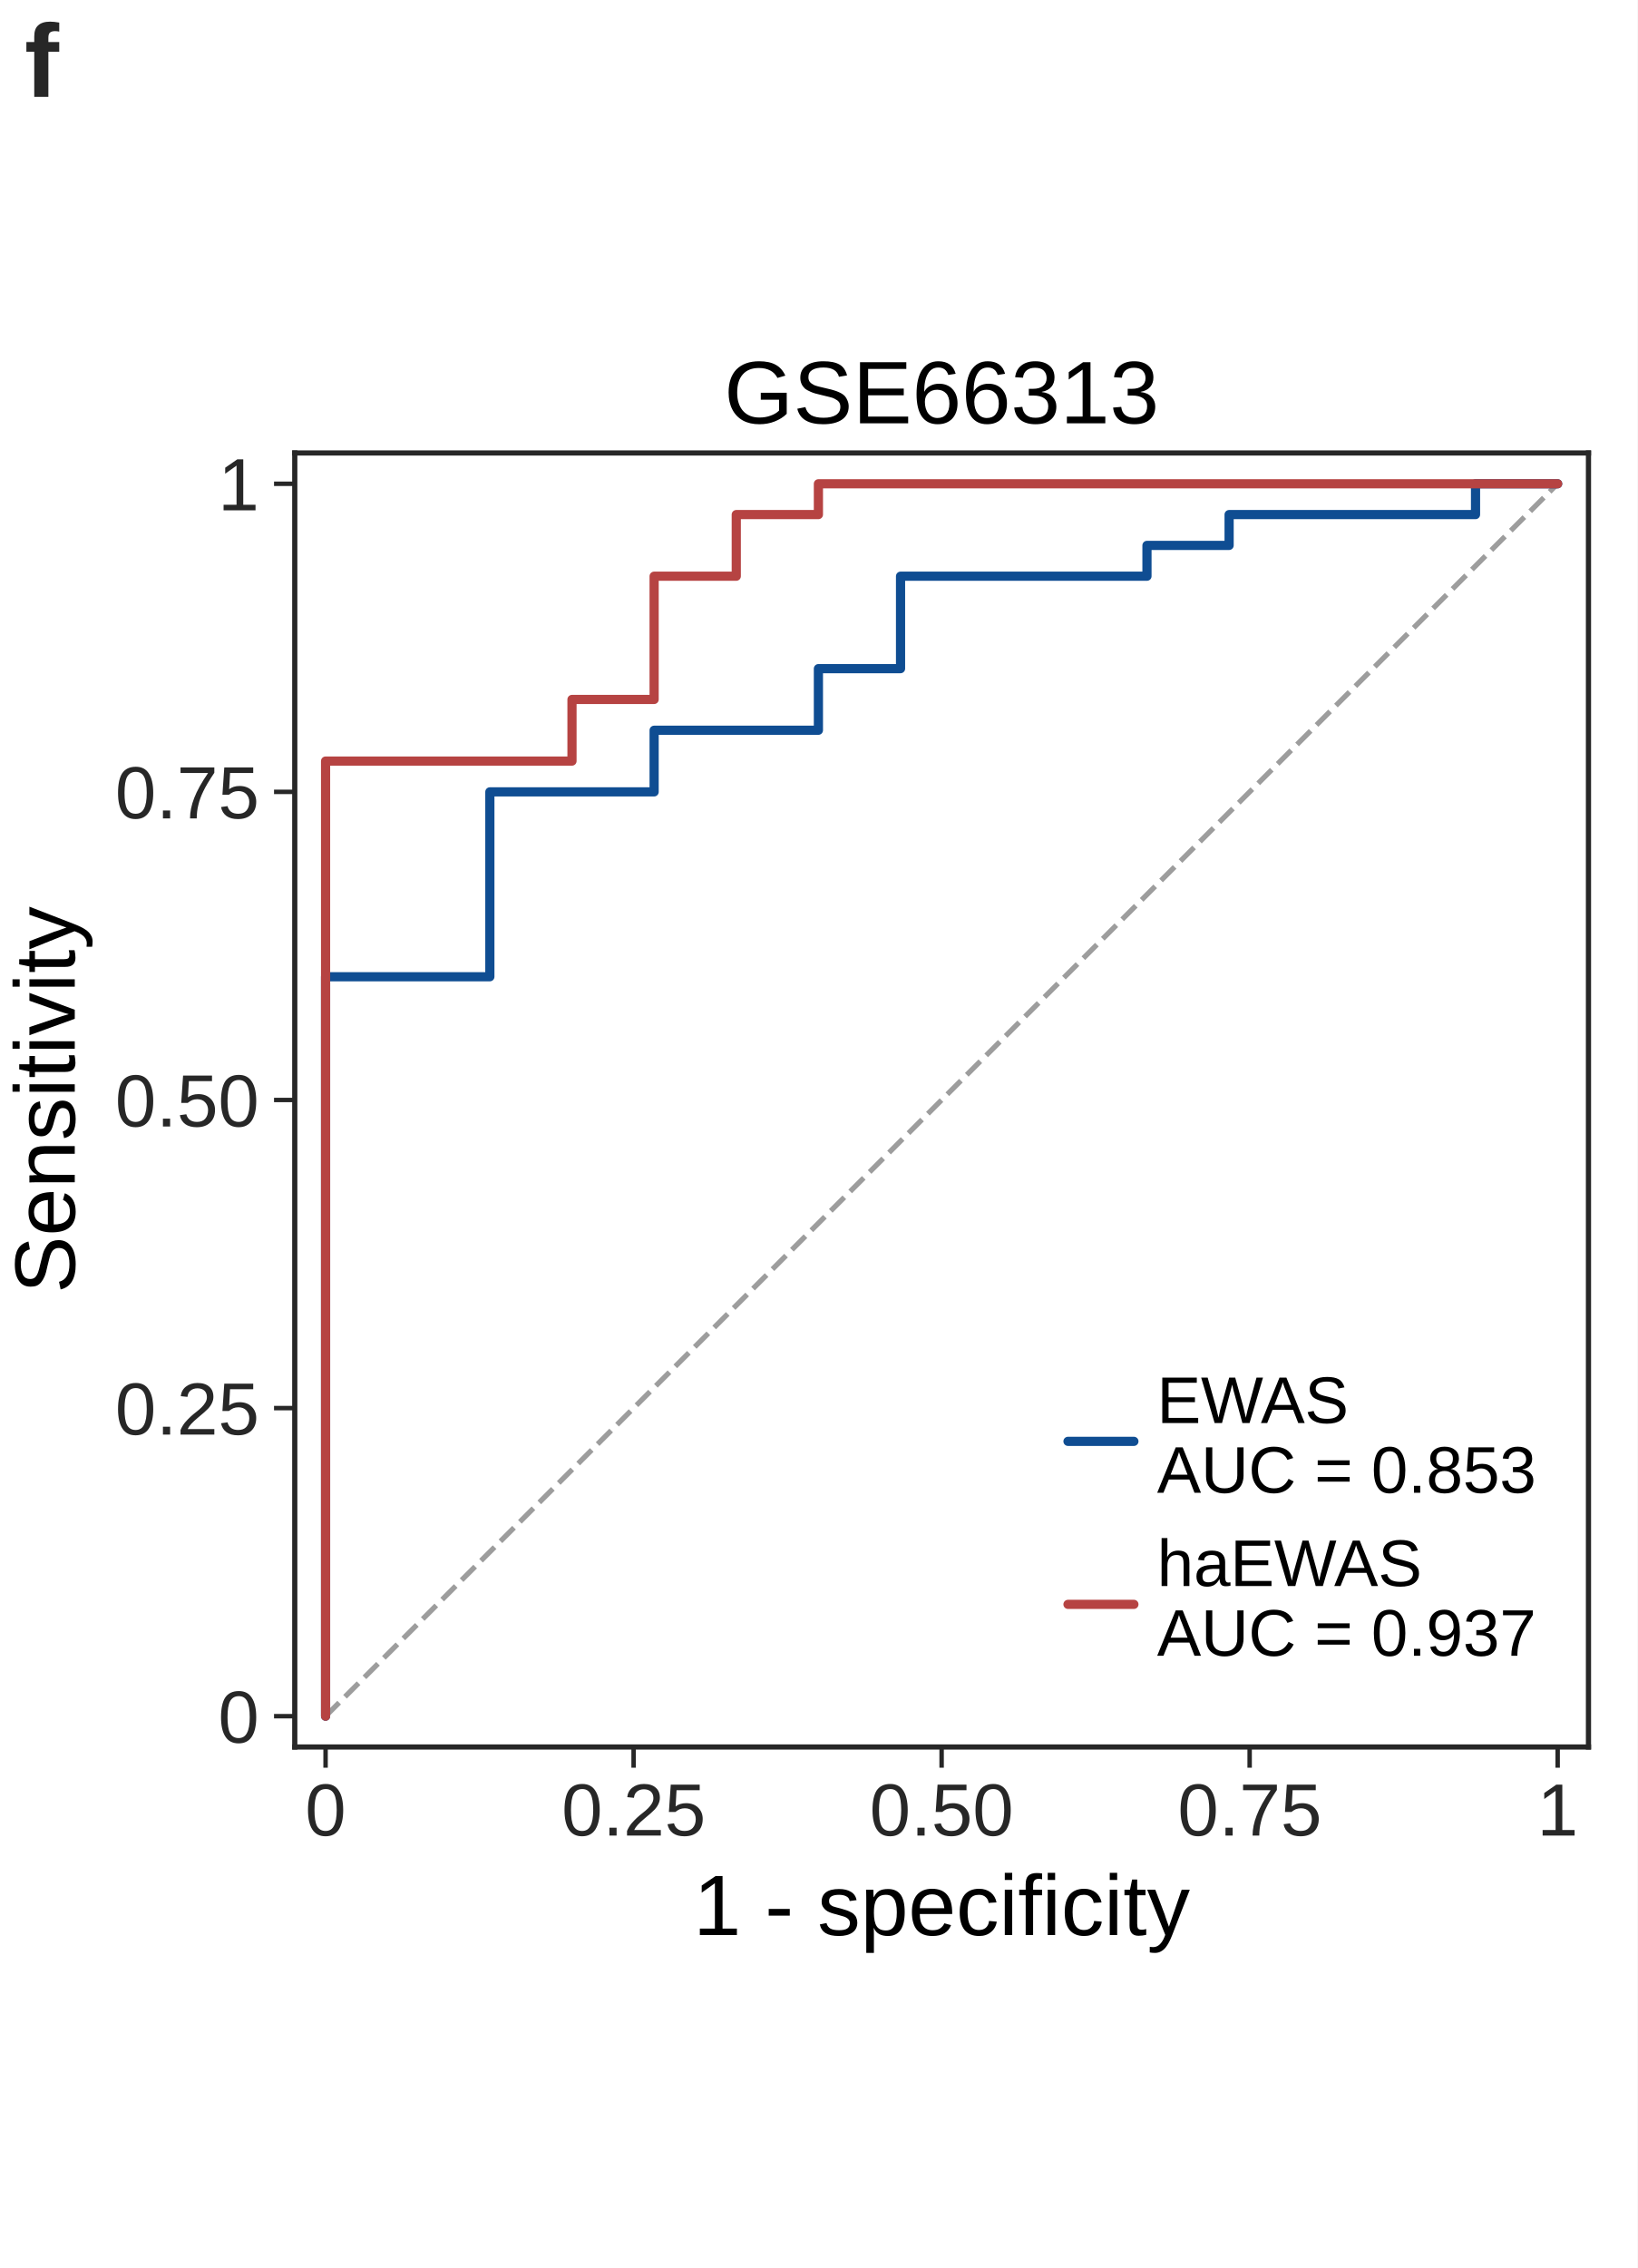
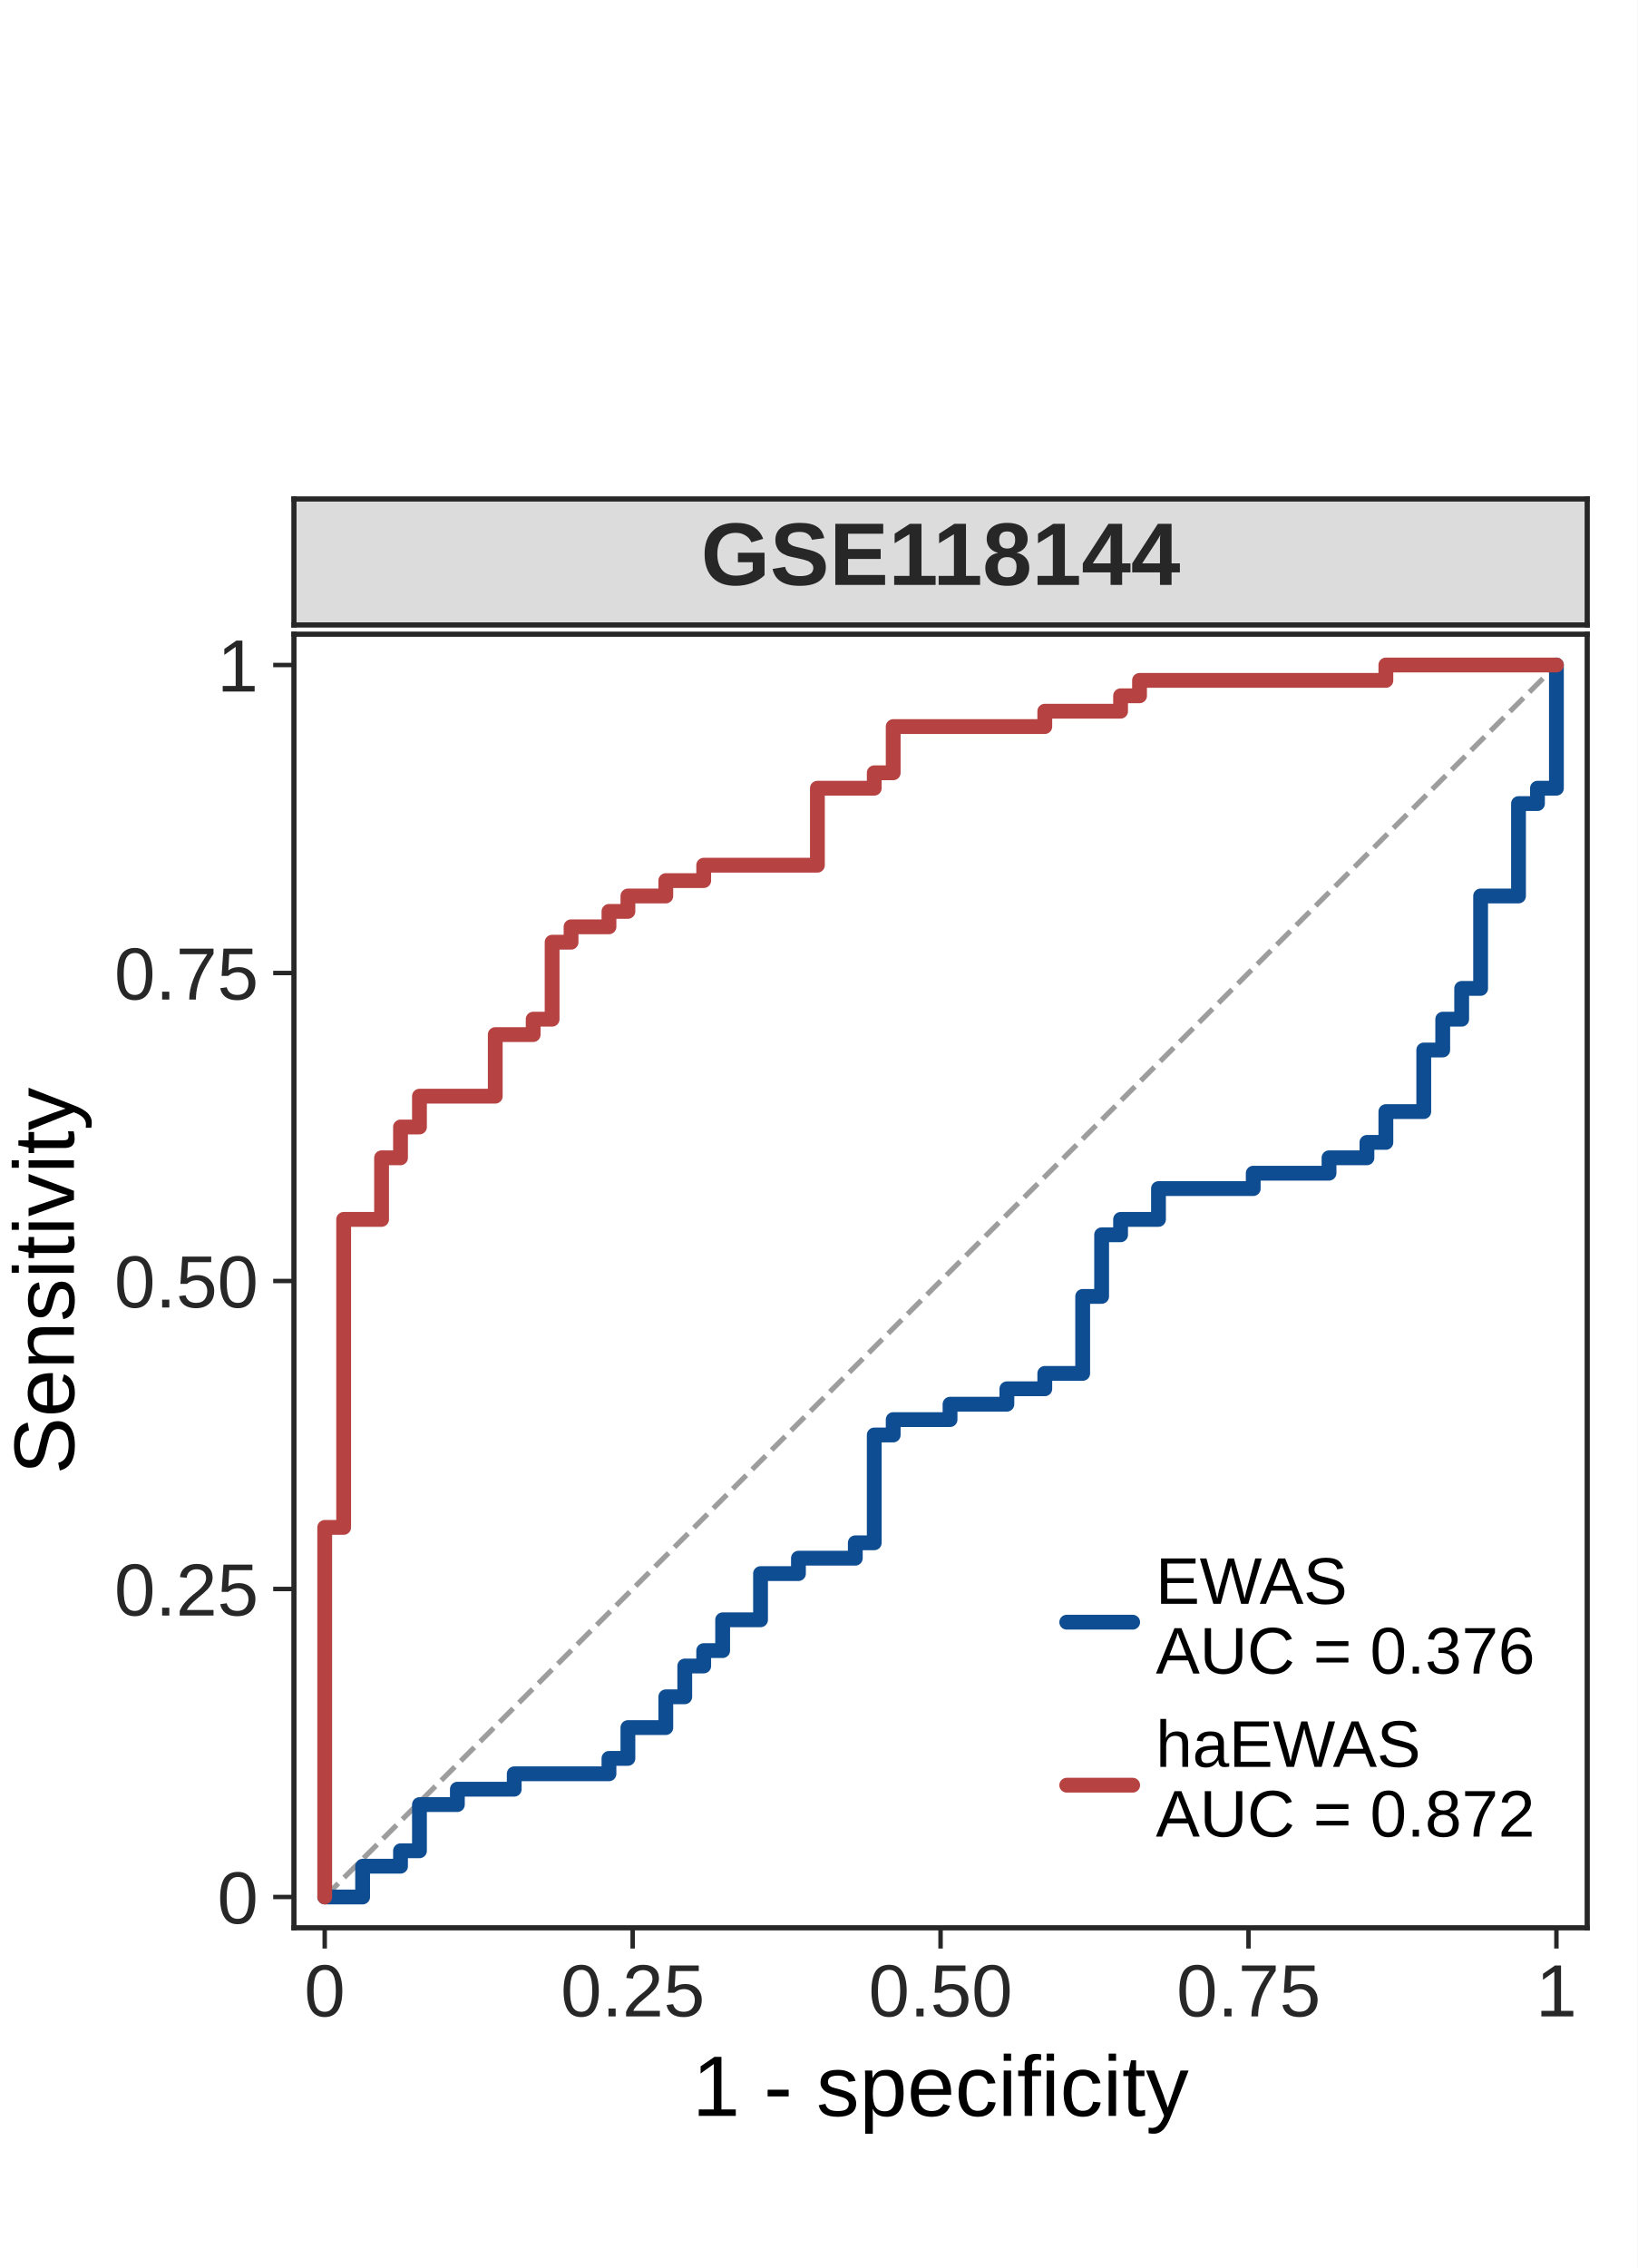
<svg xmlns="http://www.w3.org/2000/svg" xmlns:xlink="http://www.w3.org/1999/xlink" width="110.551pt" height="153.071pt" viewBox="0 0 110.551 153.071" version="1.1">
  <defs>
    <style type="text/css">*{stroke-linejoin: round; stroke-linecap: butt}</style>
  </defs>
  <g id="figure_1">
    <g id="patch_1">
      <path d="M 0 153.071  L 110.551 153.071  L 110.551 0  L 0 0  z " style="fill: #ffffff" />
    </g>
    <g id="axes_1">
      <g id="patch_2">
-         <path d="M 19.899 117.907  L 107.235 117.907  L 107.235 30.572  L 19.899 30.572  z " style="fill: #ffffff" />
+         <path d="M 19.843 130.11  L 107.15 130.11  L 107.15 42.803  L 19.843 42.803  z " style="fill: #ffffff" />
      </g>
      <g id="line2d_1">
-         <path d="M 21.979 115.828  L 105.155 32.651  " clip-path="url(#p2fca302b2e)" style="fill: none; stroke-dasharray: 1.295,0.56; stroke-dashoffset: 0; stroke: #9d9d9d; stroke-width: 0.35" />
+         <path d="M 21.921 128.031  L 105.071 44.882  " clip-path="url(#p42a38309f9)" style="fill: none; stroke-dasharray: 1.295,0.56; stroke-dashoffset: 0; stroke: #9d9d9d; stroke-width: 0.35" />
      </g>
      <g id="matplotlib.axis_1">
        <g id="xtick_1">
          <g id="line2d_2">
            <defs>
-               <path id="m816fa26177" d="M 0 0  L 0 1.4  " style="stroke: #272727; stroke-width: 0.3" />
+               <path id="mada725f6b4" d="M 0 0  L 0 1.4  " style="stroke: #272727; stroke-width: 0.3" />
            </defs>
            <g>
-               <use xlink:href="#m816fa26177" x="21.979" y="117.907" style="fill: #272727; stroke: #272727; stroke-width: 0.3" />
+               <use xlink:href="#mada725f6b4" x="21.921" y="130.11" style="fill: #272727; stroke: #272727; stroke-width: 0.3" />
            </g>
          </g>
          <g id="text_1">
-             <text style="fill: #272727; font: 5px 'Arial', 'Helvetica', 'DejaVu Sans', 'Liberation Sans', sans-serif; text-anchor: middle" x="21.979" y="123.886" transform="rotate(-0 21.97863 123.886)">0</text>
+             <text style="fill: #272727; font: 5px 'Arial', 'Helvetica', 'DejaVu Sans', 'Liberation Sans', sans-serif; text-anchor: middle" x="21.921" y="136.089" transform="rotate(-0 21.92126 136.0891)">0</text>
          </g>
        </g>
        <g id="xtick_2">
          <g id="line2d_3">
            <g>
-               <use xlink:href="#m816fa26177" x="42.773" y="117.907" style="fill: #272727; stroke: #272727; stroke-width: 0.3" />
+               <use xlink:href="#mada725f6b4" x="42.709" y="130.11" style="fill: #272727; stroke: #272727; stroke-width: 0.3" />
            </g>
          </g>
          <g id="text_2">
-             <text style="fill: #272727; font: 5px 'Arial', 'Helvetica', 'DejaVu Sans', 'Liberation Sans', sans-serif; text-anchor: middle" x="42.773" y="123.886" transform="rotate(-0 42.77278 123.886)">0.25</text>
+             <text style="fill: #272727; font: 5px 'Arial', 'Helvetica', 'DejaVu Sans', 'Liberation Sans', sans-serif; text-anchor: middle" x="42.709" y="136.089" transform="rotate(-0 42.70866 136.0891)">0.25</text>
          </g>
        </g>
        <g id="xtick_3">
          <g id="line2d_4">
            <g>
-               <use xlink:href="#m816fa26177" x="63.567" y="117.907" style="fill: #272727; stroke: #272727; stroke-width: 0.3" />
+               <use xlink:href="#mada725f6b4" x="63.496" y="130.11" style="fill: #272727; stroke: #272727; stroke-width: 0.3" />
            </g>
          </g>
          <g id="text_3">
-             <text style="fill: #272727; font: 5px 'Arial', 'Helvetica', 'DejaVu Sans', 'Liberation Sans', sans-serif; text-anchor: middle" x="63.567" y="123.886" transform="rotate(-0 63.56693 123.886)">0.50</text>
+             <text style="fill: #272727; font: 5px 'Arial', 'Helvetica', 'DejaVu Sans', 'Liberation Sans', sans-serif; text-anchor: middle" x="63.496" y="136.089" transform="rotate(-0 63.49606 136.0891)">0.50</text>
          </g>
        </g>
        <g id="xtick_4">
          <g id="line2d_5">
            <g>
-               <use xlink:href="#m816fa26177" x="84.361" y="117.907" style="fill: #272727; stroke: #272727; stroke-width: 0.3" />
+               <use xlink:href="#mada725f6b4" x="84.283" y="130.11" style="fill: #272727; stroke: #272727; stroke-width: 0.3" />
            </g>
          </g>
          <g id="text_4">
-             <text style="fill: #272727; font: 5px 'Arial', 'Helvetica', 'DejaVu Sans', 'Liberation Sans', sans-serif; text-anchor: middle" x="84.361" y="123.886" transform="rotate(-0 84.36108 123.886)">0.75</text>
+             <text style="fill: #272727; font: 5px 'Arial', 'Helvetica', 'DejaVu Sans', 'Liberation Sans', sans-serif; text-anchor: middle" x="84.283" y="136.089" transform="rotate(-0 84.28347 136.0891)">0.75</text>
          </g>
        </g>
        <g id="xtick_5">
          <g id="line2d_6">
            <g>
-               <use xlink:href="#m816fa26177" x="105.155" y="117.907" style="fill: #272727; stroke: #272727; stroke-width: 0.3" />
+               <use xlink:href="#mada725f6b4" x="105.071" y="130.11" style="fill: #272727; stroke: #272727; stroke-width: 0.3" />
            </g>
          </g>
          <g id="text_5">
-             <text style="fill: #272727; font: 5px 'Arial', 'Helvetica', 'DejaVu Sans', 'Liberation Sans', sans-serif; text-anchor: middle" x="105.155" y="123.886" transform="rotate(-0 105.1552 123.886)">1</text>
+             <text style="fill: #272727; font: 5px 'Arial', 'Helvetica', 'DejaVu Sans', 'Liberation Sans', sans-serif; text-anchor: middle" x="105.071" y="136.089" transform="rotate(-0 105.0709 136.0891)">1</text>
          </g>
        </g>
        <g id="text_6">
-           <text style="font: 5.8px 'Arial', 'Helvetica', 'DejaVu Sans', 'Liberation Sans', sans-serif; text-anchor: middle" x="63.567" y="130.602" transform="rotate(-0 63.56693 130.602)">1 - specificity</text>
+           <text style="font: 5.8px 'Arial', 'Helvetica', 'DejaVu Sans', 'Liberation Sans', sans-serif; text-anchor: middle" x="63.496" y="142.805" transform="rotate(-0 63.49606 142.8051)">1 - specificity</text>
        </g>
      </g>
      <g id="matplotlib.axis_2">
        <g id="ytick_1">
          <g id="line2d_7">
            <defs>
-               <path id="mffa2138c58" d="M 0 0  L -1.4 0  " style="stroke: #272727; stroke-width: 0.3" />
+               <path id="m7add7f3718" d="M 0 0  L -1.4 0  " style="stroke: #272727; stroke-width: 0.3" />
            </defs>
            <g>
-               <use xlink:href="#mffa2138c58" x="19.899" y="115.828" style="fill: #272727; stroke: #272727; stroke-width: 0.3" />
+               <use xlink:href="#m7add7f3718" x="19.843" y="128.031" style="fill: #272727; stroke: #272727; stroke-width: 0.3" />
            </g>
          </g>
          <g id="text_7">
-             <text style="fill: #272727; font: 5px 'Arial', 'Helvetica', 'DejaVu Sans', 'Liberation Sans', sans-serif; text-anchor: end" x="17.499" y="117.617" transform="rotate(-0 17.49921 117.6171)">0</text>
+             <text style="fill: #272727; font: 5px 'Arial', 'Helvetica', 'DejaVu Sans', 'Liberation Sans', sans-serif; text-anchor: end" x="17.443" y="129.821" transform="rotate(-0 17.44252 129.8209)">0</text>
          </g>
        </g>
        <g id="ytick_2">
          <g id="line2d_8">
            <g>
-               <use xlink:href="#mffa2138c58" x="19.899" y="95.034" style="fill: #272727; stroke: #272727; stroke-width: 0.3" />
+               <use xlink:href="#m7add7f3718" x="19.843" y="107.244" style="fill: #272727; stroke: #272727; stroke-width: 0.3" />
            </g>
          </g>
          <g id="text_8">
-             <text style="fill: #272727; font: 5px 'Arial', 'Helvetica', 'DejaVu Sans', 'Liberation Sans', sans-serif; text-anchor: end" x="17.499" y="96.823" transform="rotate(-0 17.49921 96.82297)">0.25</text>
+             <text style="fill: #272727; font: 5px 'Arial', 'Helvetica', 'DejaVu Sans', 'Liberation Sans', sans-serif; text-anchor: end" x="17.443" y="109.034" transform="rotate(-0 17.44252 109.0335)">0.25</text>
          </g>
        </g>
        <g id="ytick_3">
          <g id="line2d_9">
            <g>
-               <use xlink:href="#mffa2138c58" x="19.899" y="74.239" style="fill: #272727; stroke: #272727; stroke-width: 0.3" />
+               <use xlink:href="#m7add7f3718" x="19.843" y="86.457" style="fill: #272727; stroke: #272727; stroke-width: 0.3" />
            </g>
          </g>
          <g id="text_9">
-             <text style="fill: #272727; font: 5px 'Arial', 'Helvetica', 'DejaVu Sans', 'Liberation Sans', sans-serif; text-anchor: end" x="17.499" y="76.029" transform="rotate(-0 17.49921 76.02882)">0.50</text>
+             <text style="fill: #272727; font: 5px 'Arial', 'Helvetica', 'DejaVu Sans', 'Liberation Sans', sans-serif; text-anchor: end" x="17.443" y="88.246" transform="rotate(-0 17.44252 88.24615)">0.50</text>
          </g>
        </g>
        <g id="ytick_4">
          <g id="line2d_10">
            <g>
-               <use xlink:href="#mffa2138c58" x="19.899" y="53.445" style="fill: #272727; stroke: #272727; stroke-width: 0.3" />
+               <use xlink:href="#m7add7f3718" x="19.843" y="65.669" style="fill: #272727; stroke: #272727; stroke-width: 0.3" />
            </g>
          </g>
          <g id="text_10">
-             <text style="fill: #272727; font: 5px 'Arial', 'Helvetica', 'DejaVu Sans', 'Liberation Sans', sans-serif; text-anchor: end" x="17.499" y="55.235" transform="rotate(-0 17.49921 55.23467)">0.75</text>
+             <text style="fill: #272727; font: 5px 'Arial', 'Helvetica', 'DejaVu Sans', 'Liberation Sans', sans-serif; text-anchor: end" x="17.443" y="67.459" transform="rotate(-0 17.44252 67.45874)">0.75</text>
          </g>
        </g>
        <g id="ytick_5">
          <g id="line2d_11">
            <g>
-               <use xlink:href="#mffa2138c58" x="19.899" y="32.651" style="fill: #272727; stroke: #272727; stroke-width: 0.3" />
+               <use xlink:href="#m7add7f3718" x="19.843" y="44.882" style="fill: #272727; stroke: #272727; stroke-width: 0.3" />
            </g>
          </g>
          <g id="text_11">
-             <text style="fill: #272727; font: 5px 'Arial', 'Helvetica', 'DejaVu Sans', 'Liberation Sans', sans-serif; text-anchor: end" x="17.499" y="34.441" transform="rotate(-0 17.49921 34.44052)">1</text>
+             <text style="fill: #272727; font: 5px 'Arial', 'Helvetica', 'DejaVu Sans', 'Liberation Sans', sans-serif; text-anchor: end" x="17.443" y="46.671" transform="rotate(-0 17.44252 46.67134)">1</text>
          </g>
        </g>
        <g id="text_12">
-           <text style="font: 5.8px 'Arial', 'Helvetica', 'DejaVu Sans', 'Liberation Sans', sans-serif; text-anchor: middle" x="5.048" y="74.239" transform="rotate(-90 5.048025 74.23937)">Sensitivity</text>
+           <text style="font: 5.8px 'Arial', 'Helvetica', 'DejaVu Sans', 'Liberation Sans', sans-serif; text-anchor: middle" x="4.991" y="86.457" transform="rotate(-90 4.991332 86.45669)">Sensitivity</text>
        </g>
      </g>
      <g id="line2d_12">
-         <path d="M 21.979 115.828  L 21.979 113.748  L 21.979 111.669  L 21.979 109.589  L 21.979 107.51  L 21.979 105.431  L 21.979 103.351  L 21.979 101.272  L 21.979 99.192  L 21.979 97.113  L 21.979 95.034  L 21.979 92.954  L 21.979 90.875  L 21.979 88.795  L 21.979 86.716  L 21.979 84.636  L 21.979 82.557  L 21.979 80.478  L 21.979 78.398  L 21.979 76.319  L 21.979 74.239  L 21.979 72.16  L 21.979 70.081  L 21.979 68.001  L 21.979 65.922  L 27.524 65.922  L 33.069 65.922  L 33.069 63.842  L 33.069 61.763  L 33.069 59.683  L 33.069 57.604  L 33.069 55.525  L 33.069 53.445  L 38.614 53.445  L 44.159 53.445  L 44.159 51.366  L 44.159 49.286  L 49.704 49.286  L 55.249 49.286  L 55.249 47.207  L 55.249 45.128  L 60.794 45.128  L 60.794 43.048  L 60.794 40.969  L 60.794 38.889  L 66.339 38.889  L 71.885 38.889  L 77.43 38.889  L 77.43 36.81  L 82.975 36.81  L 82.975 34.73  L 88.52 34.73  L 94.065 34.73  L 99.61 34.73  L 99.61 32.651  L 105.155 32.651  L 105.155 32.651  " clip-path="url(#p2fca302b2e)" style="fill: none; stroke: #0f4d92; stroke-width: 0.62; stroke-linecap: round" />
+         <path d="M 21.921 128.031  L 23.2 128.031  L 24.48 128.031  L 24.48 125.953  L 27.038 125.953  L 27.038 124.913  L 28.317 124.913  L 28.317 121.795  L 30.876 121.795  L 30.876 120.756  L 34.714 120.756  L 34.714 119.717  L 41.11 119.717  L 41.11 118.677  L 42.389 118.677  L 42.389 116.598  L 44.947 116.598  L 44.947 114.52  L 46.227 114.52  L 46.227 112.441  L 47.506 112.441  L 47.506 111.402  L 48.785 111.402  L 48.785 109.323  L 51.343 109.323  L 51.343 106.205  L 53.902 106.205  L 53.902 105.165  L 57.74 105.165  L 57.74 104.126  L 59.019 104.126  L 59.019 96.85  L 60.298 96.85  L 60.298 95.811  L 64.136 95.811  L 64.136 94.772  L 67.973 94.772  L 67.973 93.732  L 70.532 93.732  L 70.532 92.693  L 73.09 92.693  L 73.09 87.496  L 74.369 87.496  L 74.369 83.339  L 75.649 83.339  L 75.649 82.299  L 78.207 82.299  L 78.207 80.22  L 84.603 80.22  L 84.603 79.181  L 89.72 79.181  L 89.72 78.142  L 92.279 78.142  L 92.279 77.102  L 93.558 77.102  L 93.558 75.024  L 96.116 75.024  L 96.116 70.866  L 97.396 70.866  L 97.396 68.787  L 98.675 68.787  L 98.675 66.709  L 99.954 66.709  L 99.954 60.472  L 102.512 60.472  L 102.512 54.236  L 103.792 54.236  L 103.792 53.197  L 105.071 53.197  L 105.071 44.882  " clip-path="url(#p42a38309f9)" style="fill: none; stroke: #0f4d92; stroke-linecap: round" />
      </g>
      <g id="line2d_13">
-         <path d="M 21.979 115.828  L 21.979 113.748  L 21.979 111.669  L 21.979 109.589  L 21.979 107.51  L 21.979 105.431  L 21.979 103.351  L 21.979 101.272  L 21.979 99.192  L 21.979 97.113  L 21.979 95.034  L 21.979 92.954  L 21.979 90.875  L 21.979 88.795  L 21.979 86.716  L 21.979 84.636  L 21.979 82.557  L 21.979 80.478  L 21.979 78.398  L 21.979 76.319  L 21.979 74.239  L 21.979 72.16  L 21.979 70.081  L 21.979 68.001  L 21.979 65.922  L 21.979 63.842  L 21.979 61.763  L 21.979 59.683  L 21.979 57.604  L 21.979 55.525  L 21.979 53.445  L 21.979 51.366  L 27.524 51.366  L 33.069 51.366  L 38.614 51.366  L 38.614 49.286  L 38.614 47.207  L 44.159 47.207  L 44.159 45.128  L 44.159 43.048  L 44.159 40.969  L 44.159 38.889  L 49.704 38.889  L 49.704 36.81  L 49.704 34.73  L 55.249 34.73  L 55.249 32.651  L 60.794 32.651  L 66.339 32.651  L 71.885 32.651  L 77.43 32.651  L 82.975 32.651  L 88.52 32.651  L 94.065 32.651  L 99.61 32.651  L 105.155 32.651  L 105.155 32.651  " clip-path="url(#p2fca302b2e)" style="fill: none; stroke: #b64342; stroke-width: 0.62; stroke-linecap: round" />
+         <path d="M 21.921 128.031  L 21.921 126.992  L 21.921 103.087  L 23.2 103.087  L 23.2 82.299  L 25.759 82.299  L 25.759 78.142  L 27.038 78.142  L 27.038 76.063  L 28.317 76.063  L 28.317 73.984  L 33.434 73.984  L 33.434 69.827  L 35.993 69.827  L 35.993 68.787  L 37.272 68.787  L 37.272 63.591  L 38.551 63.591  L 38.551 62.551  L 41.11 62.551  L 41.11 61.512  L 42.389 61.512  L 42.389 60.472  L 44.947 60.472  L 44.947 59.433  L 47.506 59.433  L 47.506 58.394  L 55.181 58.394  L 55.181 53.197  L 59.019 53.197  L 59.019 52.157  L 60.298 52.157  L 60.298 49.039  L 70.532 49.039  L 70.532 48  L 75.649 48  L 75.649 46.961  L 76.928 46.961  L 76.928 45.921  L 93.558 45.921  L 93.558 44.882  L 105.071 44.882  " clip-path="url(#p42a38309f9)" style="fill: none; stroke: #b64342; stroke-linecap: round" />
      </g>
      <g id="patch_3">
-         <path d="M 19.899 117.907  L 19.899 30.572  " style="fill: none; stroke: #272727; stroke-width: 0.35; stroke-linejoin: miter; stroke-linecap: square" />
+         <path d="M 19.843 130.11  L 19.843 42.803  " style="fill: none; stroke: #272727; stroke-width: 0.35; stroke-linejoin: miter; stroke-linecap: square" />
      </g>
      <g id="patch_4">
-         <path d="M 107.235 117.907  L 107.235 30.572  " style="fill: none; stroke: #272727; stroke-width: 0.35; stroke-linejoin: miter; stroke-linecap: square" />
+         <path d="M 107.15 130.11  L 107.15 42.803  " style="fill: none; stroke: #272727; stroke-width: 0.35; stroke-linejoin: miter; stroke-linecap: square" />
      </g>
      <g id="patch_5">
-         <path d="M 19.899 117.907  L 107.235 117.907  " style="fill: none; stroke: #272727; stroke-width: 0.35; stroke-linejoin: miter; stroke-linecap: square" />
+         <path d="M 19.843 130.11  L 107.15 130.11  " style="fill: none; stroke: #272727; stroke-width: 0.35; stroke-linejoin: miter; stroke-linecap: square" />
      </g>
      <g id="patch_6">
-         <path d="M 19.899 30.572  L 107.235 30.572  " style="fill: none; stroke: #272727; stroke-width: 0.35; stroke-linejoin: miter; stroke-linecap: square" />
-       </g>
-       <g id="text_13">
-         <text style="font: 6px 'Arial', 'Helvetica', 'DejaVu Sans', 'Liberation Sans', sans-serif; text-anchor: middle" x="63.567" y="28.572" transform="rotate(-0 63.56693 28.57165)">GSE66313</text>
+         <path d="M 19.843 42.803  L 107.15 42.803  " style="fill: none; stroke: #272727; stroke-width: 0.35; stroke-linejoin: miter; stroke-linecap: square" />
      </g>
      <g id="legend_1">
        <g id="line2d_14">
-           <path d="M 72.098 97.279  L 74.323 97.279  L 76.548 97.279  " style="fill: none; stroke: #0f4d92; stroke-width: 0.62; stroke-linecap: round" />
+           <path d="M 72.014 109.484  L 74.239 109.484  L 76.464 109.484  " style="fill: none; stroke: #0f4d92; stroke-linecap: round" />
+         </g>
+         <g id="text_13">
+           <text style="font: 4.45px 'Arial', 'Helvetica', 'DejaVu Sans', 'Liberation Sans', sans-serif" transform="translate(78.02136 108.2454)">EWAS</text>
+           <text style="font: 4.45px 'Arial', 'Helvetica', 'DejaVu Sans', 'Liberation Sans', sans-serif" transform="translate(78.02136 112.9521)">AUC = 0.376</text>
+         </g>
+         <g id="line2d_15">
+           <path d="M 72.014 120.485  L 74.239 120.485  L 76.464 120.485  " style="fill: none; stroke: #b64342; stroke-linecap: round" />
        </g>
        <g id="text_14">
-           <text style="font: 4.45px 'Arial', 'Helvetica', 'DejaVu Sans', 'Liberation Sans', sans-serif" transform="translate(78.10583 96.04115)">EWAS</text>
-           <text style="font: 4.45px 'Arial', 'Helvetica', 'DejaVu Sans', 'Liberation Sans', sans-serif" transform="translate(78.10583 100.7479)">AUC = 0.853</text>
-         </g>
-         <g id="line2d_15">
-           <path d="M 72.098 108.281  L 74.323 108.281  L 76.548 108.281  " style="fill: none; stroke: #b64342; stroke-width: 0.62; stroke-linecap: round" />
-         </g>
-         <g id="text_15">
-           <text style="font: 4.45px 'Arial', 'Helvetica', 'DejaVu Sans', 'Liberation Sans', sans-serif" transform="translate(78.10583 107.0425)">haEWAS</text>
-           <text style="font: 4.45px 'Arial', 'Helvetica', 'DejaVu Sans', 'Liberation Sans', sans-serif" transform="translate(78.10583 111.7492)">AUC = 0.937</text>
+           <text style="font: 4.45px 'Arial', 'Helvetica', 'DejaVu Sans', 'Liberation Sans', sans-serif" transform="translate(78.02136 119.2468)">haEWAS</text>
+           <text style="font: 4.45px 'Arial', 'Helvetica', 'DejaVu Sans', 'Liberation Sans', sans-serif" transform="translate(78.02136 123.9535)">AUC = 0.872</text>
        </g>
      </g>
    </g>
-     <g id="text_16">
-       <text style="fill: #272727; font: 700 7px 'Arial', 'Helvetica', 'DejaVu Sans', 'Liberation Sans', sans-serif; text-anchor: start" x="1.658" y="6.541" transform="rotate(-0 1.658268 6.541177)">f</text>
+     <g id="axes_2">
+       <g id="patch_7">
+         <path d="M 19.843 42.18  L 107.15 42.18  L 107.15 33.676  L 19.843 33.676  z " style="fill: #dcdcdc" />
+       </g>
+       <g id="matplotlib.axis_3" />
+       <g id="matplotlib.axis_4" />
+       <g id="patch_8">
+         <path d="M 19.843 42.18  L 19.843 33.676  " style="fill: none; stroke: #272727; stroke-width: 0.35; stroke-linejoin: miter; stroke-linecap: square" />
+       </g>
+       <g id="patch_9">
+         <path d="M 107.15 42.18  L 107.15 33.676  " style="fill: none; stroke: #272727; stroke-width: 0.35; stroke-linejoin: miter; stroke-linecap: square" />
+       </g>
+       <g id="patch_10">
+         <path d="M 19.843 42.18  L 107.15 42.18  " style="fill: none; stroke: #272727; stroke-width: 0.35; stroke-linejoin: miter; stroke-linecap: square" />
+       </g>
+       <g id="patch_11">
+         <path d="M 19.843 33.676  L 107.15 33.676  " style="fill: none; stroke: #272727; stroke-width: 0.35; stroke-linejoin: miter; stroke-linecap: square" />
+       </g>
+       <g id="text_15">
+         <text style="fill: #272727; font: 700 6px 'Arial', 'Helvetica', 'DejaVu Sans', 'Liberation Sans', sans-serif; text-anchor: middle" x="63.496" y="39.479" transform="rotate(-0 63.49606 39.47865)">GSE118144</text>
+       </g>
    </g>
  </g>
  <defs>
-     <clipPath id="p2fca302b2e">
-       <rect x="19.899" y="30.572" width="87.335" height="87.335" />
+     <clipPath id="p42a38309f9">
+       <rect x="19.843" y="42.803" width="87.307" height="87.307" />
    </clipPath>
  </defs>
</svg>
